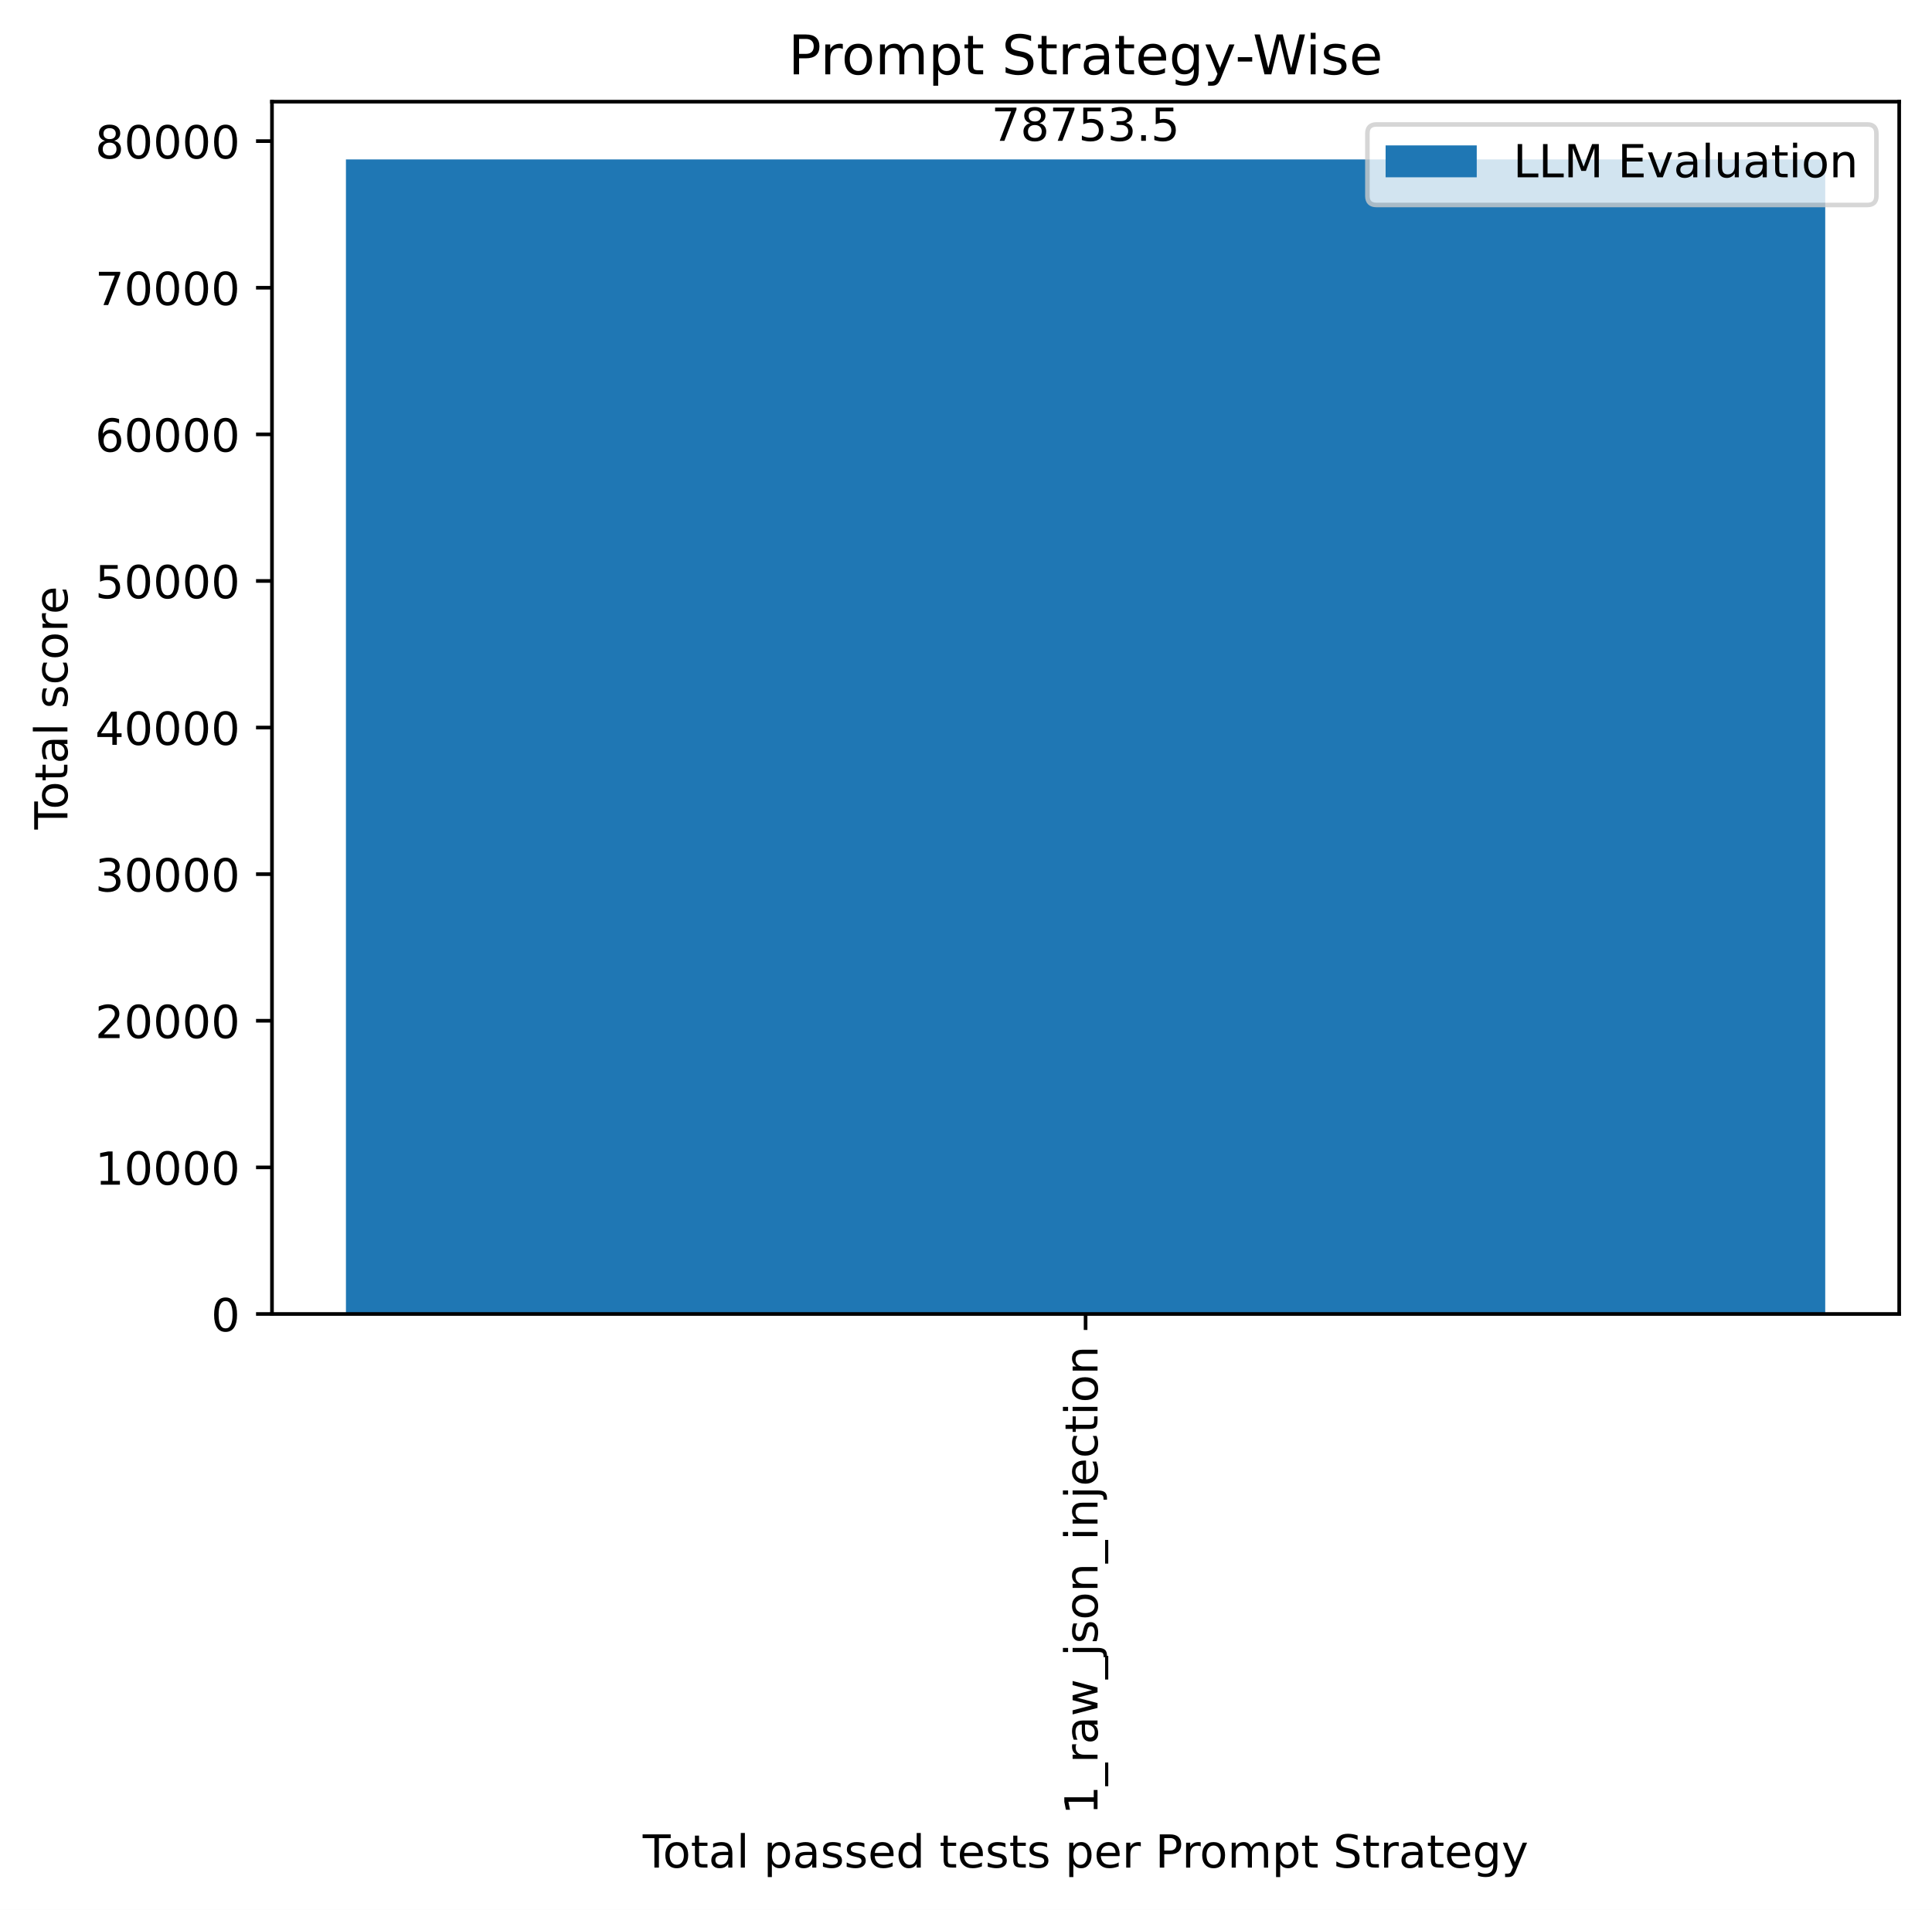
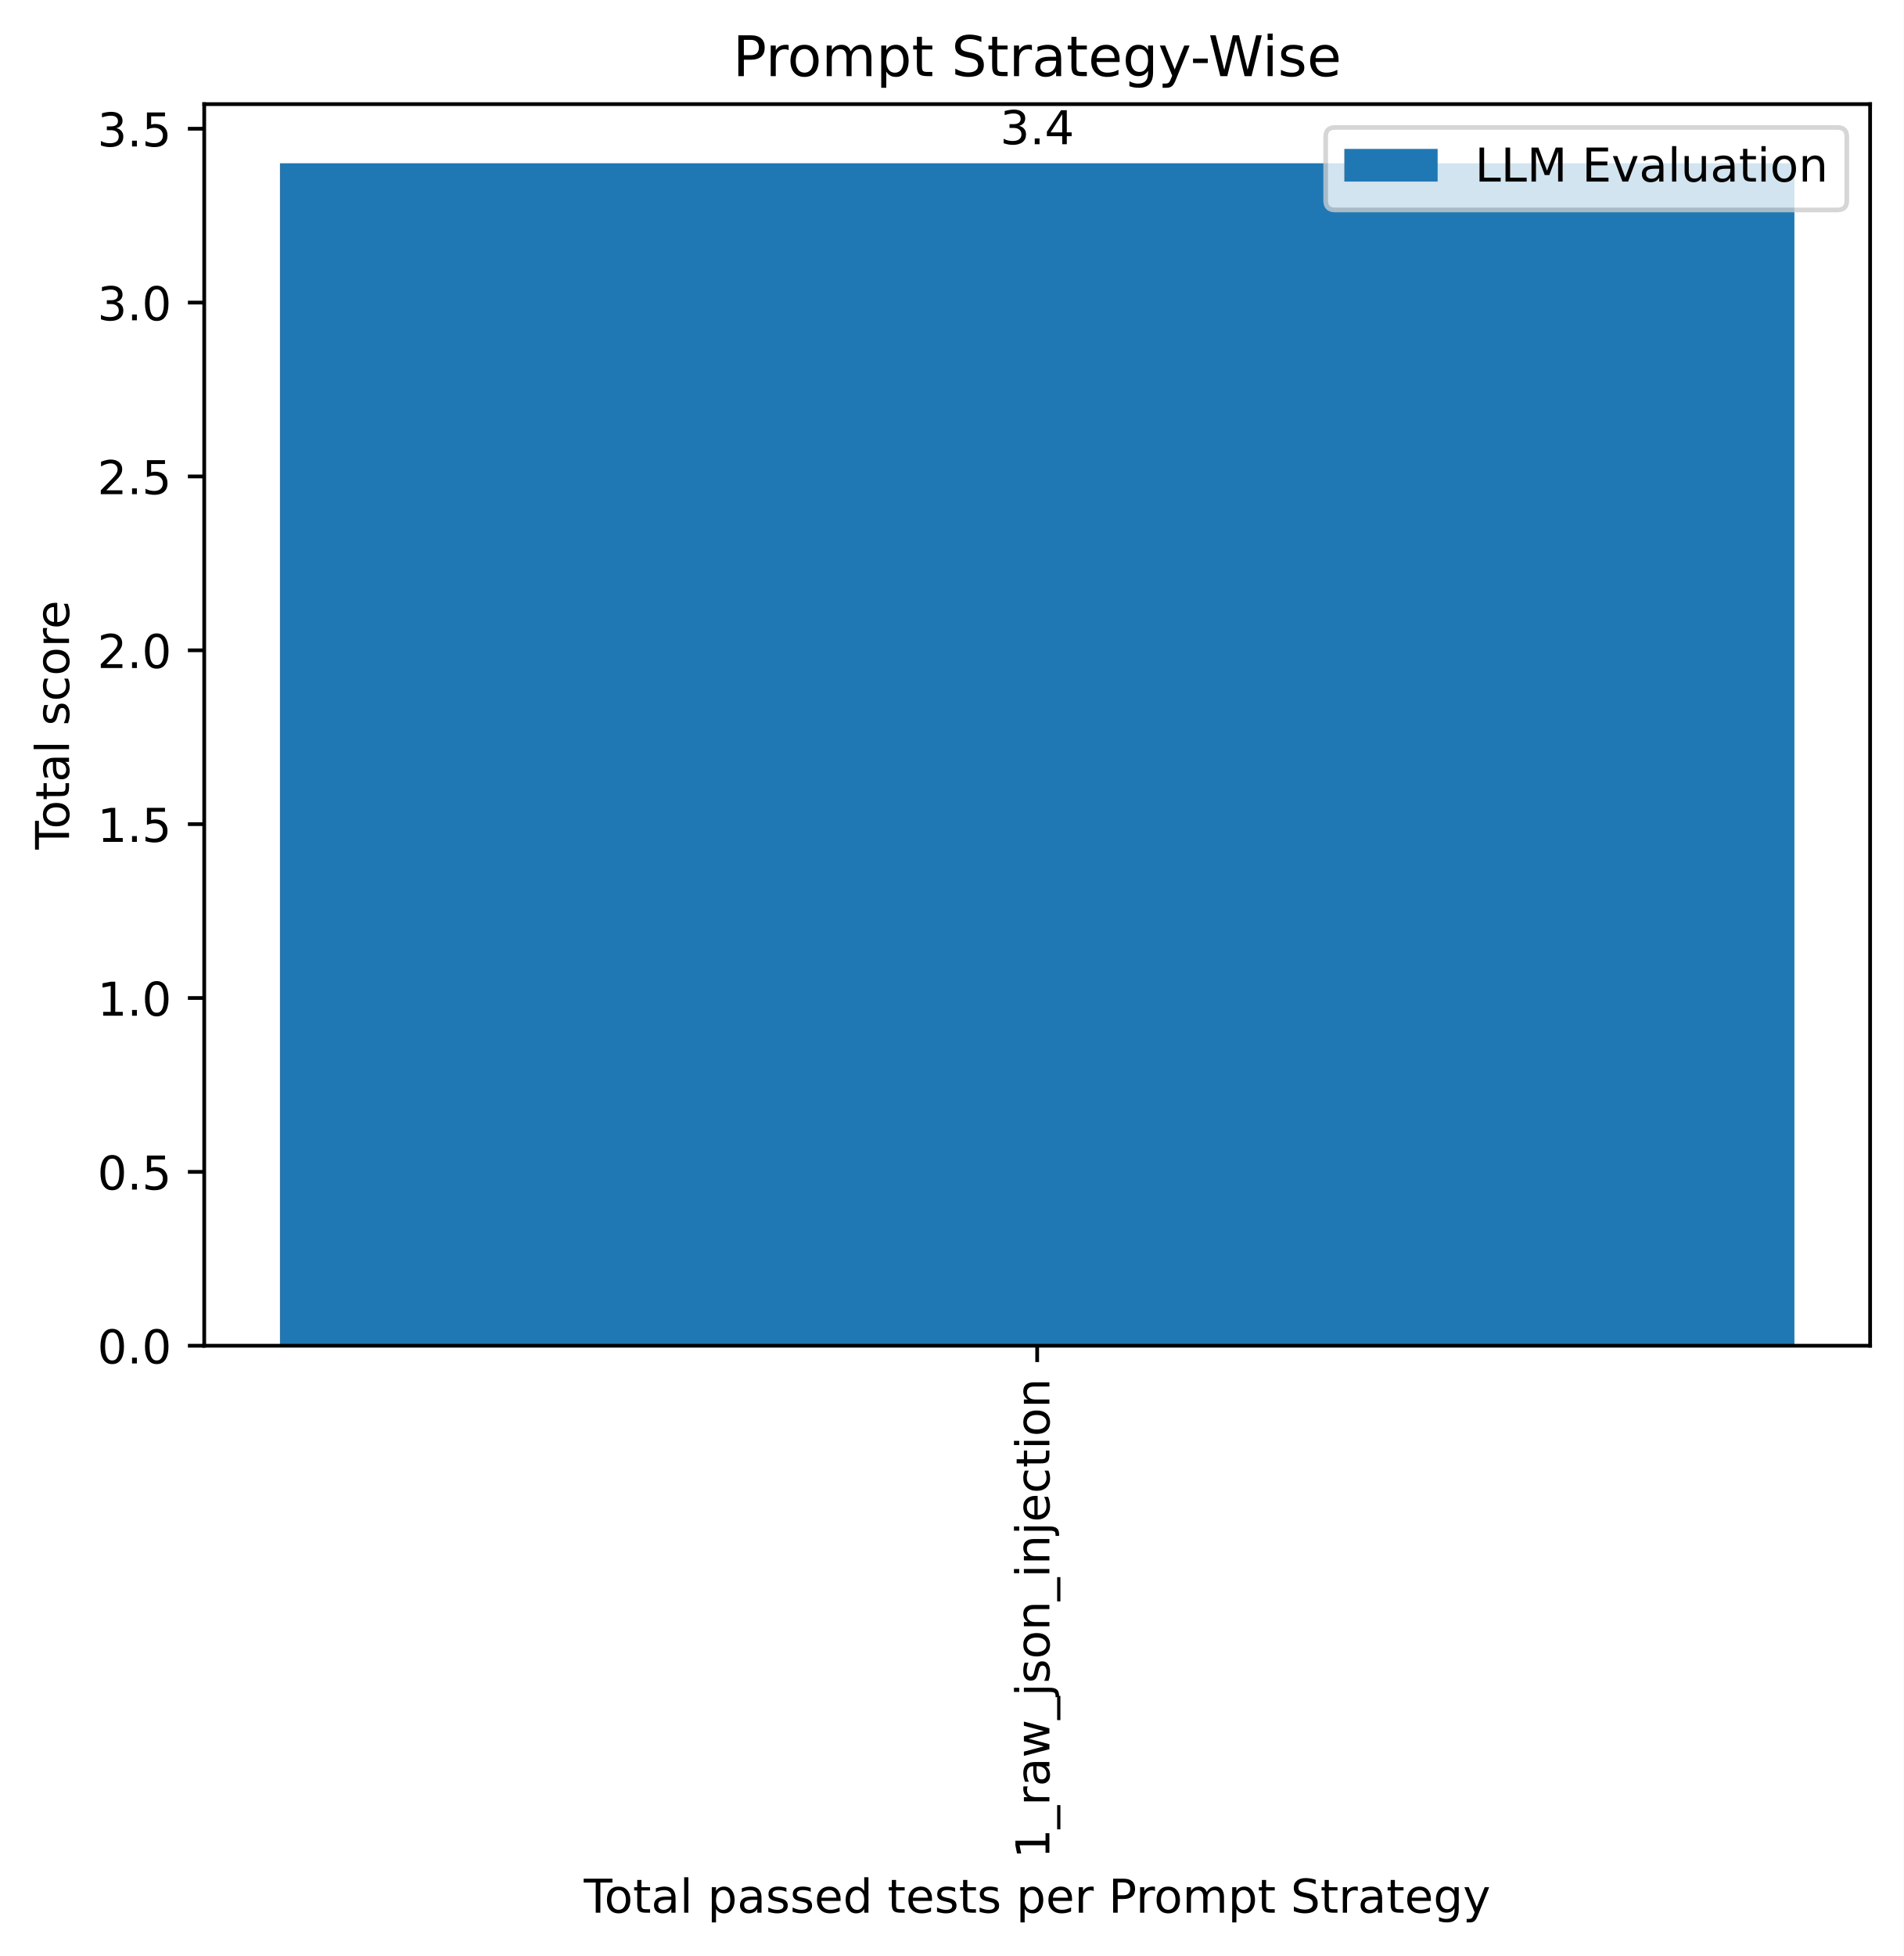
- <svg xmlns="http://www.w3.org/2000/svg" xmlns:xlink="http://www.w3.org/1999/xlink" width="424.011pt" height="419.232pt" viewBox="0 0 424.011 419.232" version="1.1">
+ <svg xmlns="http://www.w3.org/2000/svg" xmlns:xlink="http://www.w3.org/1999/xlink" width="408.101pt" height="419.232pt" viewBox="0 0 408.101 419.232" version="1.1">
  <defs>
    <style type="text/css">*{stroke-linejoin: round; stroke-linecap: butt}</style>
  </defs>
  <g id="figure_1">
    <g id="patch_1">
-       <path d="M 0 419.232  L 424.011 419.232  L 424.011 0  L 0 0  z " style="fill: #ffffff" />
+       <path d="M 0 419.232  L 408.101 419.232  L 408.101 0  L 0 0  z " style="fill: #ffffff" />
    </g>
    <g id="axes_1">
      <g id="patch_2">
-         <path d="M 59.691 288.43  L 416.811 288.43  L 416.811 22.318  L 59.691 22.318  z " style="fill: #ffffff" />
+         <path d="M 43.781 288.43  L 400.901 288.43  L 400.901 22.318  L 43.781 22.318  z " style="fill: #ffffff" />
      </g>
      <g id="patch_3">
-         <path d="M 75.923 288.43  L 400.578 288.43  L 400.578 34.99  L 75.923 34.99  z " clip-path="url(#pd7f1aad485)" style="fill: #1f77b4" />
+         <path d="M 60.014 288.43  L 384.669 288.43  L 384.669 34.99  L 60.014 34.99  z " clip-path="url(#p15ca35e047)" style="fill: #1f77b4" />
      </g>
      <g id="matplotlib.axis_1">
        <g id="xtick_1">
          <g id="line2d_1">
            <defs>
-               <path id="m4e65077d45" d="M 0 0  L 0 3.5  " style="stroke: #000000; stroke-width: 0.8" />
+               <path id="m889ef12971" d="M 0 0  L 0 3.5  " style="stroke: #000000; stroke-width: 0.8" />
            </defs>
            <g>
-               <use xlink:href="#m4e65077d45" x="238.251" y="288.43" style="stroke: #000000; stroke-width: 0.8" />
+               <use xlink:href="#m889ef12971" x="222.341" y="288.43" style="stroke: #000000; stroke-width: 0.8" />
            </g>
          </g>
          <g id="text_1">
-             <g transform="translate(240.8709 398.3536) rotate(-90) scale(0.1 -0.1)">
+             <g transform="translate(224.9616 398.3536) rotate(-90) scale(0.1 -0.1)">
              <defs>
                <path id="DejaVuSans-31" d="M 794 531  L 1825 531  L 1825 4091  L 703 3866  L 703 4441  L 1819 4666  L 2450 4666  L 2450 531  L 3481 531  L 3481 0  L 794 0  L 794 531  z " transform="scale(0.015625)" />
                <path id="DejaVuSans-5f" d="M 3263 -1063  L 3263 -1509  L -63 -1509  L -63 -1063  L 3263 -1063  z " transform="scale(0.015625)" />
                <path id="DejaVuSans-72" d="M 2631 2963  Q 2534 3019 2420 3045  Q 2306 3072 2169 3072  Q 1681 3072 1420 2755  Q 1159 2438 1159 1844  L 1159 0  L 581 0  L 581 3500  L 1159 3500  L 1159 2956  Q 1341 3275 1631 3429  Q 1922 3584 2338 3584  Q 2397 3584 2469 3576  Q 2541 3569 2628 3553  L 2631 2963  z " transform="scale(0.015625)" />
                <path id="DejaVuSans-61" d="M 2194 1759  Q 1497 1759 1228 1600  Q 959 1441 959 1056  Q 959 750 1161 570  Q 1363 391 1709 391  Q 2188 391 2477 730  Q 2766 1069 2766 1631  L 2766 1759  L 2194 1759  z M 3341 1997  L 3341 0  L 2766 0  L 2766 531  Q 2569 213 2275 61  Q 1981 -91 1556 -91  Q 1019 -91 701 211  Q 384 513 384 1019  Q 384 1609 779 1909  Q 1175 2209 1959 2209  L 2766 2209  L 2766 2266  Q 2766 2663 2505 2880  Q 2244 3097 1772 3097  Q 1472 3097 1187 3025  Q 903 2953 641 2809  L 641 3341  Q 956 3463 1253 3523  Q 1550 3584 1831 3584  Q 2591 3584 2966 3190  Q 3341 2797 3341 1997  z " transform="scale(0.015625)" />
                <path id="DejaVuSans-77" d="M 269 3500  L 844 3500  L 1563 769  L 2278 3500  L 2956 3500  L 3675 769  L 4391 3500  L 4966 3500  L 4050 0  L 3372 0  L 2619 2869  L 1863 0  L 1184 0  L 269 3500  z " transform="scale(0.015625)" />
                <path id="DejaVuSans-6a" d="M 603 3500  L 1178 3500  L 1178 -63  Q 1178 -731 923 -1031  Q 669 -1331 103 -1331  L -116 -1331  L -116 -844  L 38 -844  Q 366 -844 484 -692  Q 603 -541 603 -63  L 603 3500  z M 603 4863  L 1178 4863  L 1178 4134  L 603 4134  L 603 4863  z " transform="scale(0.015625)" />
                <path id="DejaVuSans-73" d="M 2834 3397  L 2834 2853  Q 2591 2978 2328 3040  Q 2066 3103 1784 3103  Q 1356 3103 1142 2972  Q 928 2841 928 2578  Q 928 2378 1081 2264  Q 1234 2150 1697 2047  L 1894 2003  Q 2506 1872 2764 1633  Q 3022 1394 3022 966  Q 3022 478 2636 193  Q 2250 -91 1575 -91  Q 1294 -91 989 -36  Q 684 19 347 128  L 347 722  Q 666 556 975 473  Q 1284 391 1588 391  Q 1994 391 2212 530  Q 2431 669 2431 922  Q 2431 1156 2273 1281  Q 2116 1406 1581 1522  L 1381 1569  Q 847 1681 609 1914  Q 372 2147 372 2553  Q 372 3047 722 3315  Q 1072 3584 1716 3584  Q 2034 3584 2315 3537  Q 2597 3491 2834 3397  z " transform="scale(0.015625)" />
                <path id="DejaVuSans-6f" d="M 1959 3097  Q 1497 3097 1228 2736  Q 959 2375 959 1747  Q 959 1119 1226 758  Q 1494 397 1959 397  Q 2419 397 2687 759  Q 2956 1122 2956 1747  Q 2956 2369 2687 2733  Q 2419 3097 1959 3097  z M 1959 3584  Q 2709 3584 3137 3096  Q 3566 2609 3566 1747  Q 3566 888 3137 398  Q 2709 -91 1959 -91  Q 1206 -91 779 398  Q 353 888 353 1747  Q 353 2609 779 3096  Q 1206 3584 1959 3584  z " transform="scale(0.015625)" />
                <path id="DejaVuSans-6e" d="M 3513 2113  L 3513 0  L 2938 0  L 2938 2094  Q 2938 2591 2744 2837  Q 2550 3084 2163 3084  Q 1697 3084 1428 2787  Q 1159 2491 1159 1978  L 1159 0  L 581 0  L 581 3500  L 1159 3500  L 1159 2956  Q 1366 3272 1645 3428  Q 1925 3584 2291 3584  Q 2894 3584 3203 3211  Q 3513 2838 3513 2113  z " transform="scale(0.015625)" />
                <path id="DejaVuSans-69" d="M 603 3500  L 1178 3500  L 1178 0  L 603 0  L 603 3500  z M 603 4863  L 1178 4863  L 1178 4134  L 603 4134  L 603 4863  z " transform="scale(0.015625)" />
                <path id="DejaVuSans-65" d="M 3597 1894  L 3597 1613  L 953 1613  Q 991 1019 1311 708  Q 1631 397 2203 397  Q 2534 397 2845 478  Q 3156 559 3463 722  L 3463 178  Q 3153 47 2828 -22  Q 2503 -91 2169 -91  Q 1331 -91 842 396  Q 353 884 353 1716  Q 353 2575 817 3079  Q 1281 3584 2069 3584  Q 2775 3584 3186 3129  Q 3597 2675 3597 1894  z M 3022 2063  Q 3016 2534 2758 2815  Q 2500 3097 2075 3097  Q 1594 3097 1305 2825  Q 1016 2553 972 2059  L 3022 2063  z " transform="scale(0.015625)" />
                <path id="DejaVuSans-63" d="M 3122 3366  L 3122 2828  Q 2878 2963 2633 3030  Q 2388 3097 2138 3097  Q 1578 3097 1268 2742  Q 959 2388 959 1747  Q 959 1106 1268 751  Q 1578 397 2138 397  Q 2388 397 2633 464  Q 2878 531 3122 666  L 3122 134  Q 2881 22 2623 -34  Q 2366 -91 2075 -91  Q 1284 -91 818 406  Q 353 903 353 1747  Q 353 2603 823 3093  Q 1294 3584 2113 3584  Q 2378 3584 2631 3529  Q 2884 3475 3122 3366  z " transform="scale(0.015625)" />
                <path id="DejaVuSans-74" d="M 1172 4494  L 1172 3500  L 2356 3500  L 2356 3053  L 1172 3053  L 1172 1153  Q 1172 725 1289 603  Q 1406 481 1766 481  L 2356 481  L 2356 0  L 1766 0  Q 1100 0 847 248  Q 594 497 594 1153  L 594 3053  L 172 3053  L 172 3500  L 594 3500  L 594 4494  L 1172 4494  z " transform="scale(0.015625)" />
              </defs>
              <use xlink:href="#DejaVuSans-31" />
              <use xlink:href="#DejaVuSans-5f" transform="translate(63.62305 0)" />
              <use xlink:href="#DejaVuSans-72" transform="translate(113.623 0)" />
              <use xlink:href="#DejaVuSans-61" transform="translate(154.7363 0)" />
              <use xlink:href="#DejaVuSans-77" transform="translate(216.0156 0)" />
              <use xlink:href="#DejaVuSans-5f" transform="translate(297.8027 0)" />
              <use xlink:href="#DejaVuSans-6a" transform="translate(347.8027 0)" />
              <use xlink:href="#DejaVuSans-73" transform="translate(375.5859 0)" />
              <use xlink:href="#DejaVuSans-6f" transform="translate(427.6855 0)" />
              <use xlink:href="#DejaVuSans-6e" transform="translate(488.8672 0)" />
              <use xlink:href="#DejaVuSans-5f" transform="translate(552.2461 0)" />
              <use xlink:href="#DejaVuSans-69" transform="translate(602.2461 0)" />
              <use xlink:href="#DejaVuSans-6e" transform="translate(630.0293 0)" />
              <use xlink:href="#DejaVuSans-6a" transform="translate(693.4082 0)" />
              <use xlink:href="#DejaVuSans-65" transform="translate(721.1914 0)" />
              <use xlink:href="#DejaVuSans-63" transform="translate(782.7148 0)" />
              <use xlink:href="#DejaVuSans-74" transform="translate(837.6953 0)" />
              <use xlink:href="#DejaVuSans-69" transform="translate(876.9043 0)" />
              <use xlink:href="#DejaVuSans-6f" transform="translate(904.6875 0)" />
              <use xlink:href="#DejaVuSans-6e" transform="translate(965.8691 0)" />
            </g>
          </g>
        </g>
        <g id="text_2">
-           <g transform="translate(141.0592 409.952) scale(0.1 -0.1)">
+           <g transform="translate(125.1498 409.952) scale(0.1 -0.1)">
            <defs>
              <path id="DejaVuSans-54" d="M -19 4666  L 3928 4666  L 3928 4134  L 2272 4134  L 2272 0  L 1638 0  L 1638 4134  L -19 4134  L -19 4666  z " transform="scale(0.015625)" />
              <path id="DejaVuSans-6c" d="M 603 4863  L 1178 4863  L 1178 0  L 603 0  L 603 4863  z " transform="scale(0.015625)" />
              <path id="DejaVuSans-20" transform="scale(0.015625)" />
              <path id="DejaVuSans-70" d="M 1159 525  L 1159 -1331  L 581 -1331  L 581 3500  L 1159 3500  L 1159 2969  Q 1341 3281 1617 3432  Q 1894 3584 2278 3584  Q 2916 3584 3314 3078  Q 3713 2572 3713 1747  Q 3713 922 3314 415  Q 2916 -91 2278 -91  Q 1894 -91 1617 61  Q 1341 213 1159 525  z M 3116 1747  Q 3116 2381 2855 2742  Q 2594 3103 2138 3103  Q 1681 3103 1420 2742  Q 1159 2381 1159 1747  Q 1159 1113 1420 752  Q 1681 391 2138 391  Q 2594 391 2855 752  Q 3116 1113 3116 1747  z " transform="scale(0.015625)" />
              <path id="DejaVuSans-64" d="M 2906 2969  L 2906 4863  L 3481 4863  L 3481 0  L 2906 0  L 2906 525  Q 2725 213 2448 61  Q 2172 -91 1784 -91  Q 1150 -91 751 415  Q 353 922 353 1747  Q 353 2572 751 3078  Q 1150 3584 1784 3584  Q 2172 3584 2448 3432  Q 2725 3281 2906 2969  z M 947 1747  Q 947 1113 1208 752  Q 1469 391 1925 391  Q 2381 391 2643 752  Q 2906 1113 2906 1747  Q 2906 2381 2643 2742  Q 2381 3103 1925 3103  Q 1469 3103 1208 2742  Q 947 2381 947 1747  z " transform="scale(0.015625)" />
              <path id="DejaVuSans-50" d="M 1259 4147  L 1259 2394  L 2053 2394  Q 2494 2394 2734 2622  Q 2975 2850 2975 3272  Q 2975 3691 2734 3919  Q 2494 4147 2053 4147  L 1259 4147  z M 628 4666  L 2053 4666  Q 2838 4666 3239 4311  Q 3641 3956 3641 3272  Q 3641 2581 3239 2228  Q 2838 1875 2053 1875  L 1259 1875  L 1259 0  L 628 0  L 628 4666  z " transform="scale(0.015625)" />
              <path id="DejaVuSans-6d" d="M 3328 2828  Q 3544 3216 3844 3400  Q 4144 3584 4550 3584  Q 5097 3584 5394 3201  Q 5691 2819 5691 2113  L 5691 0  L 5113 0  L 5113 2094  Q 5113 2597 4934 2840  Q 4756 3084 4391 3084  Q 3944 3084 3684 2787  Q 3425 2491 3425 1978  L 3425 0  L 2847 0  L 2847 2094  Q 2847 2600 2669 2842  Q 2491 3084 2119 3084  Q 1678 3084 1418 2786  Q 1159 2488 1159 1978  L 1159 0  L 581 0  L 581 3500  L 1159 3500  L 1159 2956  Q 1356 3278 1631 3431  Q 1906 3584 2284 3584  Q 2666 3584 2933 3390  Q 3200 3197 3328 2828  z " transform="scale(0.015625)" />
              <path id="DejaVuSans-53" d="M 3425 4513  L 3425 3897  Q 3066 4069 2747 4153  Q 2428 4238 2131 4238  Q 1616 4238 1336 4038  Q 1056 3838 1056 3469  Q 1056 3159 1242 3001  Q 1428 2844 1947 2747  L 2328 2669  Q 3034 2534 3370 2195  Q 3706 1856 3706 1288  Q 3706 609 3251 259  Q 2797 -91 1919 -91  Q 1588 -91 1214 -16  Q 841 59 441 206  L 441 856  Q 825 641 1194 531  Q 1563 422 1919 422  Q 2459 422 2753 634  Q 3047 847 3047 1241  Q 3047 1584 2836 1778  Q 2625 1972 2144 2069  L 1759 2144  Q 1053 2284 737 2584  Q 422 2884 422 3419  Q 422 4038 858 4394  Q 1294 4750 2059 4750  Q 2388 4750 2728 4690  Q 3069 4631 3425 4513  z " transform="scale(0.015625)" />
              <path id="DejaVuSans-67" d="M 2906 1791  Q 2906 2416 2648 2759  Q 2391 3103 1925 3103  Q 1463 3103 1205 2759  Q 947 2416 947 1791  Q 947 1169 1205 825  Q 1463 481 1925 481  Q 2391 481 2648 825  Q 2906 1169 2906 1791  z M 3481 434  Q 3481 -459 3084 -895  Q 2688 -1331 1869 -1331  Q 1566 -1331 1297 -1286  Q 1028 -1241 775 -1147  L 775 -588  Q 1028 -725 1275 -790  Q 1522 -856 1778 -856  Q 2344 -856 2625 -561  Q 2906 -266 2906 331  L 2906 616  Q 2728 306 2450 153  Q 2172 0 1784 0  Q 1141 0 747 490  Q 353 981 353 1791  Q 353 2603 747 3093  Q 1141 3584 1784 3584  Q 2172 3584 2450 3431  Q 2728 3278 2906 2969  L 2906 3500  L 3481 3500  L 3481 434  z " transform="scale(0.015625)" />
              <path id="DejaVuSans-79" d="M 2059 -325  Q 1816 -950 1584 -1140  Q 1353 -1331 966 -1331  L 506 -1331  L 506 -850  L 844 -850  Q 1081 -850 1212 -737  Q 1344 -625 1503 -206  L 1606 56  L 191 3500  L 800 3500  L 1894 763  L 2988 3500  L 3597 3500  L 2059 -325  z " transform="scale(0.015625)" />
            </defs>
            <use xlink:href="#DejaVuSans-54" />
            <use xlink:href="#DejaVuSans-6f" transform="translate(44.08398 0)" />
            <use xlink:href="#DejaVuSans-74" transform="translate(105.2656 0)" />
            <use xlink:href="#DejaVuSans-61" transform="translate(144.4746 0)" />
            <use xlink:href="#DejaVuSans-6c" transform="translate(205.7539 0)" />
            <use xlink:href="#DejaVuSans-20" transform="translate(233.5371 0)" />
            <use xlink:href="#DejaVuSans-70" transform="translate(265.3242 0)" />
            <use xlink:href="#DejaVuSans-61" transform="translate(328.8008 0)" />
            <use xlink:href="#DejaVuSans-73" transform="translate(390.0801 0)" />
            <use xlink:href="#DejaVuSans-73" transform="translate(442.1797 0)" />
            <use xlink:href="#DejaVuSans-65" transform="translate(494.2793 0)" />
            <use xlink:href="#DejaVuSans-64" transform="translate(555.8027 0)" />
            <use xlink:href="#DejaVuSans-20" transform="translate(619.2793 0)" />
            <use xlink:href="#DejaVuSans-74" transform="translate(651.0664 0)" />
            <use xlink:href="#DejaVuSans-65" transform="translate(690.2754 0)" />
            <use xlink:href="#DejaVuSans-73" transform="translate(751.7988 0)" />
            <use xlink:href="#DejaVuSans-74" transform="translate(803.8984 0)" />
            <use xlink:href="#DejaVuSans-73" transform="translate(843.1074 0)" />
            <use xlink:href="#DejaVuSans-20" transform="translate(895.207 0)" />
            <use xlink:href="#DejaVuSans-70" transform="translate(926.9941 0)" />
            <use xlink:href="#DejaVuSans-65" transform="translate(990.4707 0)" />
            <use xlink:href="#DejaVuSans-72" transform="translate(1051.994 0)" />
            <use xlink:href="#DejaVuSans-20" transform="translate(1093.107 0)" />
            <use xlink:href="#DejaVuSans-50" transform="translate(1124.895 0)" />
            <use xlink:href="#DejaVuSans-72" transform="translate(1183.447 0)" />
            <use xlink:href="#DejaVuSans-6f" transform="translate(1222.311 0)" />
            <use xlink:href="#DejaVuSans-6d" transform="translate(1283.492 0)" />
            <use xlink:href="#DejaVuSans-70" transform="translate(1380.904 0)" />
            <use xlink:href="#DejaVuSans-74" transform="translate(1444.381 0)" />
            <use xlink:href="#DejaVuSans-20" transform="translate(1483.59 0)" />
            <use xlink:href="#DejaVuSans-53" transform="translate(1515.377 0)" />
            <use xlink:href="#DejaVuSans-74" transform="translate(1578.854 0)" />
            <use xlink:href="#DejaVuSans-72" transform="translate(1618.062 0)" />
            <use xlink:href="#DejaVuSans-61" transform="translate(1659.176 0)" />
            <use xlink:href="#DejaVuSans-74" transform="translate(1720.455 0)" />
            <use xlink:href="#DejaVuSans-65" transform="translate(1759.664 0)" />
            <use xlink:href="#DejaVuSans-67" transform="translate(1821.188 0)" />
            <use xlink:href="#DejaVuSans-79" transform="translate(1884.664 0)" />
          </g>
        </g>
      </g>
      <g id="matplotlib.axis_2">
        <g id="ytick_1">
          <g id="line2d_2">
            <defs>
-               <path id="m6b524c2ec4" d="M 0 0  L -3.5 0  " style="stroke: #000000; stroke-width: 0.8" />
+               <path id="ma1e26fcd2b" d="M 0 0  L -3.5 0  " style="stroke: #000000; stroke-width: 0.8" />
            </defs>
            <g>
-               <use xlink:href="#m6b524c2ec4" x="59.691" y="288.43" style="stroke: #000000; stroke-width: 0.8" />
+               <use xlink:href="#ma1e26fcd2b" x="43.781" y="288.43" style="stroke: #000000; stroke-width: 0.8" />
            </g>
          </g>
          <g id="text_3">
-             <g transform="translate(46.32812 292.2293) scale(0.1 -0.1)">
+             <g transform="translate(20.87813 292.2293) scale(0.1 -0.1)">
              <defs>
                <path id="DejaVuSans-30" d="M 2034 4250  Q 1547 4250 1301 3770  Q 1056 3291 1056 2328  Q 1056 1369 1301 889  Q 1547 409 2034 409  Q 2525 409 2770 889  Q 3016 1369 3016 2328  Q 3016 3291 2770 3770  Q 2525 4250 2034 4250  z M 2034 4750  Q 2819 4750 3233 4129  Q 3647 3509 3647 2328  Q 3647 1150 3233 529  Q 2819 -91 2034 -91  Q 1250 -91 836 529  Q 422 1150 422 2328  Q 422 3509 836 4129  Q 1250 4750 2034 4750  z " transform="scale(0.015625)" />
+                 <path id="DejaVuSans-2e" d="M 684 794  L 1344 794  L 1344 0  L 684 0  L 684 794  z " transform="scale(0.015625)" />
              </defs>
              <use xlink:href="#DejaVuSans-30" />
+               <use xlink:href="#DejaVuSans-2e" transform="translate(63.62305 0)" />
+               <use xlink:href="#DejaVuSans-30" transform="translate(95.41016 0)" />
            </g>
          </g>
        </g>
        <g id="ytick_2">
          <g id="line2d_3">
            <g>
-               <use xlink:href="#m6b524c2ec4" x="59.691" y="256.249" style="stroke: #000000; stroke-width: 0.8" />
+               <use xlink:href="#ma1e26fcd2b" x="43.781" y="251.167" style="stroke: #000000; stroke-width: 0.8" />
            </g>
          </g>
          <g id="text_4">
-             <g transform="translate(20.87813 260.0479) scale(0.1 -0.1)">
-               <use xlink:href="#DejaVuSans-31" />
-               <use xlink:href="#DejaVuSans-30" transform="translate(63.62305 0)" />
-               <use xlink:href="#DejaVuSans-30" transform="translate(127.2461 0)" />
-               <use xlink:href="#DejaVuSans-30" transform="translate(190.8691 0)" />
-               <use xlink:href="#DejaVuSans-30" transform="translate(254.4922 0)" />
+             <g transform="translate(20.87813 254.9665) scale(0.1 -0.1)">
+               <defs>
+                 <path id="DejaVuSans-35" d="M 691 4666  L 3169 4666  L 3169 4134  L 1269 4134  L 1269 2991  Q 1406 3038 1543 3061  Q 1681 3084 1819 3084  Q 2600 3084 3056 2656  Q 3513 2228 3513 1497  Q 3513 744 3044 326  Q 2575 -91 1722 -91  Q 1428 -91 1123 -41  Q 819 9 494 109  L 494 744  Q 775 591 1075 516  Q 1375 441 1709 441  Q 2250 441 2565 725  Q 2881 1009 2881 1497  Q 2881 1984 2565 2268  Q 2250 2553 1709 2553  Q 1456 2553 1204 2497  Q 953 2441 691 2322  L 691 4666  z " transform="scale(0.015625)" />
+               </defs>
+               <use xlink:href="#DejaVuSans-30" />
+               <use xlink:href="#DejaVuSans-2e" transform="translate(63.62305 0)" />
+               <use xlink:href="#DejaVuSans-35" transform="translate(95.41016 0)" />
            </g>
          </g>
        </g>
        <g id="ytick_3">
          <g id="line2d_4">
            <g>
-               <use xlink:href="#m6b524c2ec4" x="59.691" y="224.067" style="stroke: #000000; stroke-width: 0.8" />
+               <use xlink:href="#ma1e26fcd2b" x="43.781" y="213.904" style="stroke: #000000; stroke-width: 0.8" />
            </g>
          </g>
          <g id="text_5">
-             <g transform="translate(20.87813 227.8665) scale(0.1 -0.1)">
-               <defs>
-                 <path id="DejaVuSans-32" d="M 1228 531  L 3431 531  L 3431 0  L 469 0  L 469 531  Q 828 903 1448 1529  Q 2069 2156 2228 2338  Q 2531 2678 2651 2914  Q 2772 3150 2772 3378  Q 2772 3750 2511 3984  Q 2250 4219 1831 4219  Q 1534 4219 1204 4116  Q 875 4013 500 3803  L 500 4441  Q 881 4594 1212 4672  Q 1544 4750 1819 4750  Q 2544 4750 2975 4387  Q 3406 4025 3406 3419  Q 3406 3131 3298 2873  Q 3191 2616 2906 2266  Q 2828 2175 2409 1742  Q 1991 1309 1228 531  z " transform="scale(0.015625)" />
-               </defs>
-               <use xlink:href="#DejaVuSans-32" />
-               <use xlink:href="#DejaVuSans-30" transform="translate(63.62305 0)" />
-               <use xlink:href="#DejaVuSans-30" transform="translate(127.2461 0)" />
-               <use xlink:href="#DejaVuSans-30" transform="translate(190.8691 0)" />
-               <use xlink:href="#DejaVuSans-30" transform="translate(254.4922 0)" />
+             <g transform="translate(20.87813 217.7036) scale(0.1 -0.1)">
+               <use xlink:href="#DejaVuSans-31" />
+               <use xlink:href="#DejaVuSans-2e" transform="translate(63.62305 0)" />
+               <use xlink:href="#DejaVuSans-30" transform="translate(95.41016 0)" />
            </g>
          </g>
        </g>
        <g id="ytick_4">
          <g id="line2d_5">
            <g>
-               <use xlink:href="#m6b524c2ec4" x="59.691" y="191.886" style="stroke: #000000; stroke-width: 0.8" />
+               <use xlink:href="#ma1e26fcd2b" x="43.781" y="176.642" style="stroke: #000000; stroke-width: 0.8" />
            </g>
          </g>
          <g id="text_6">
-             <g transform="translate(20.87813 195.6851) scale(0.1 -0.1)">
-               <defs>
-                 <path id="DejaVuSans-33" d="M 2597 2516  Q 3050 2419 3304 2112  Q 3559 1806 3559 1356  Q 3559 666 3084 287  Q 2609 -91 1734 -91  Q 1441 -91 1130 -33  Q 819 25 488 141  L 488 750  Q 750 597 1062 519  Q 1375 441 1716 441  Q 2309 441 2620 675  Q 2931 909 2931 1356  Q 2931 1769 2642 2001  Q 2353 2234 1838 2234  L 1294 2234  L 1294 2753  L 1863 2753  Q 2328 2753 2575 2939  Q 2822 3125 2822 3475  Q 2822 3834 2567 4026  Q 2313 4219 1838 4219  Q 1578 4219 1281 4162  Q 984 4106 628 3988  L 628 4550  Q 988 4650 1302 4700  Q 1616 4750 1894 4750  Q 2613 4750 3031 4423  Q 3450 4097 3450 3541  Q 3450 3153 3228 2886  Q 3006 2619 2597 2516  z " transform="scale(0.015625)" />
-               </defs>
-               <use xlink:href="#DejaVuSans-33" />
-               <use xlink:href="#DejaVuSans-30" transform="translate(63.62305 0)" />
-               <use xlink:href="#DejaVuSans-30" transform="translate(127.2461 0)" />
-               <use xlink:href="#DejaVuSans-30" transform="translate(190.8691 0)" />
-               <use xlink:href="#DejaVuSans-30" transform="translate(254.4922 0)" />
+             <g transform="translate(20.87813 180.4407) scale(0.1 -0.1)">
+               <use xlink:href="#DejaVuSans-31" />
+               <use xlink:href="#DejaVuSans-2e" transform="translate(63.62305 0)" />
+               <use xlink:href="#DejaVuSans-35" transform="translate(95.41016 0)" />
            </g>
          </g>
        </g>
        <g id="ytick_5">
          <g id="line2d_6">
            <g>
-               <use xlink:href="#m6b524c2ec4" x="59.691" y="159.704" style="stroke: #000000; stroke-width: 0.8" />
+               <use xlink:href="#ma1e26fcd2b" x="43.781" y="139.379" style="stroke: #000000; stroke-width: 0.8" />
            </g>
          </g>
          <g id="text_7">
-             <g transform="translate(20.87813 163.5036) scale(0.1 -0.1)">
-               <defs>
-                 <path id="DejaVuSans-34" d="M 2419 4116  L 825 1625  L 2419 1625  L 2419 4116  z M 2253 4666  L 3047 4666  L 3047 1625  L 3713 1625  L 3713 1100  L 3047 1100  L 3047 0  L 2419 0  L 2419 1100  L 313 1100  L 313 1709  L 2253 4666  z " transform="scale(0.015625)" />
-               </defs>
-               <use xlink:href="#DejaVuSans-34" />
-               <use xlink:href="#DejaVuSans-30" transform="translate(63.62305 0)" />
-               <use xlink:href="#DejaVuSans-30" transform="translate(127.2461 0)" />
-               <use xlink:href="#DejaVuSans-30" transform="translate(190.8691 0)" />
-               <use xlink:href="#DejaVuSans-30" transform="translate(254.4922 0)" />
+             <g transform="translate(20.87813 143.1778) scale(0.1 -0.1)">
+               <defs>
+                 <path id="DejaVuSans-32" d="M 1228 531  L 3431 531  L 3431 0  L 469 0  L 469 531  Q 828 903 1448 1529  Q 2069 2156 2228 2338  Q 2531 2678 2651 2914  Q 2772 3150 2772 3378  Q 2772 3750 2511 3984  Q 2250 4219 1831 4219  Q 1534 4219 1204 4116  Q 875 4013 500 3803  L 500 4441  Q 881 4594 1212 4672  Q 1544 4750 1819 4750  Q 2544 4750 2975 4387  Q 3406 4025 3406 3419  Q 3406 3131 3298 2873  Q 3191 2616 2906 2266  Q 2828 2175 2409 1742  Q 1991 1309 1228 531  z " transform="scale(0.015625)" />
+               </defs>
+               <use xlink:href="#DejaVuSans-32" />
+               <use xlink:href="#DejaVuSans-2e" transform="translate(63.62305 0)" />
+               <use xlink:href="#DejaVuSans-30" transform="translate(95.41016 0)" />
            </g>
          </g>
        </g>
        <g id="ytick_6">
          <g id="line2d_7">
            <g>
-               <use xlink:href="#m6b524c2ec4" x="59.691" y="127.523" style="stroke: #000000; stroke-width: 0.8" />
+               <use xlink:href="#ma1e26fcd2b" x="43.781" y="102.116" style="stroke: #000000; stroke-width: 0.8" />
            </g>
          </g>
          <g id="text_8">
-             <g transform="translate(20.87813 131.3222) scale(0.1 -0.1)">
-               <defs>
-                 <path id="DejaVuSans-35" d="M 691 4666  L 3169 4666  L 3169 4134  L 1269 4134  L 1269 2991  Q 1406 3038 1543 3061  Q 1681 3084 1819 3084  Q 2600 3084 3056 2656  Q 3513 2228 3513 1497  Q 3513 744 3044 326  Q 2575 -91 1722 -91  Q 1428 -91 1123 -41  Q 819 9 494 109  L 494 744  Q 775 591 1075 516  Q 1375 441 1709 441  Q 2250 441 2565 725  Q 2881 1009 2881 1497  Q 2881 1984 2565 2268  Q 2250 2553 1709 2553  Q 1456 2553 1204 2497  Q 953 2441 691 2322  L 691 4666  z " transform="scale(0.015625)" />
-               </defs>
-               <use xlink:href="#DejaVuSans-35" />
-               <use xlink:href="#DejaVuSans-30" transform="translate(63.62305 0)" />
-               <use xlink:href="#DejaVuSans-30" transform="translate(127.2461 0)" />
-               <use xlink:href="#DejaVuSans-30" transform="translate(190.8691 0)" />
-               <use xlink:href="#DejaVuSans-30" transform="translate(254.4922 0)" />
+             <g transform="translate(20.87813 105.915) scale(0.1 -0.1)">
+               <use xlink:href="#DejaVuSans-32" />
+               <use xlink:href="#DejaVuSans-2e" transform="translate(63.62305 0)" />
+               <use xlink:href="#DejaVuSans-35" transform="translate(95.41016 0)" />
            </g>
          </g>
        </g>
        <g id="ytick_7">
          <g id="line2d_8">
            <g>
-               <use xlink:href="#m6b524c2ec4" x="59.691" y="95.342" style="stroke: #000000; stroke-width: 0.8" />
+               <use xlink:href="#ma1e26fcd2b" x="43.781" y="64.853" style="stroke: #000000; stroke-width: 0.8" />
            </g>
          </g>
          <g id="text_9">
-             <g transform="translate(20.87813 99.14078) scale(0.1 -0.1)">
-               <defs>
-                 <path id="DejaVuSans-36" d="M 2113 2584  Q 1688 2584 1439 2293  Q 1191 2003 1191 1497  Q 1191 994 1439 701  Q 1688 409 2113 409  Q 2538 409 2786 701  Q 3034 994 3034 1497  Q 3034 2003 2786 2293  Q 2538 2584 2113 2584  z M 3366 4563  L 3366 3988  Q 3128 4100 2886 4159  Q 2644 4219 2406 4219  Q 1781 4219 1451 3797  Q 1122 3375 1075 2522  Q 1259 2794 1537 2939  Q 1816 3084 2150 3084  Q 2853 3084 3261 2657  Q 3669 2231 3669 1497  Q 3669 778 3244 343  Q 2819 -91 2113 -91  Q 1303 -91 875 529  Q 447 1150 447 2328  Q 447 3434 972 4092  Q 1497 4750 2381 4750  Q 2619 4750 2861 4703  Q 3103 4656 3366 4563  z " transform="scale(0.015625)" />
-               </defs>
-               <use xlink:href="#DejaVuSans-36" />
-               <use xlink:href="#DejaVuSans-30" transform="translate(63.62305 0)" />
-               <use xlink:href="#DejaVuSans-30" transform="translate(127.2461 0)" />
-               <use xlink:href="#DejaVuSans-30" transform="translate(190.8691 0)" />
-               <use xlink:href="#DejaVuSans-30" transform="translate(254.4922 0)" />
+             <g transform="translate(20.87813 68.6521) scale(0.1 -0.1)">
+               <defs>
+                 <path id="DejaVuSans-33" d="M 2597 2516  Q 3050 2419 3304 2112  Q 3559 1806 3559 1356  Q 3559 666 3084 287  Q 2609 -91 1734 -91  Q 1441 -91 1130 -33  Q 819 25 488 141  L 488 750  Q 750 597 1062 519  Q 1375 441 1716 441  Q 2309 441 2620 675  Q 2931 909 2931 1356  Q 2931 1769 2642 2001  Q 2353 2234 1838 2234  L 1294 2234  L 1294 2753  L 1863 2753  Q 2328 2753 2575 2939  Q 2822 3125 2822 3475  Q 2822 3834 2567 4026  Q 2313 4219 1838 4219  Q 1578 4219 1281 4162  Q 984 4106 628 3988  L 628 4550  Q 988 4650 1302 4700  Q 1616 4750 1894 4750  Q 2613 4750 3031 4423  Q 3450 4097 3450 3541  Q 3450 3153 3228 2886  Q 3006 2619 2597 2516  z " transform="scale(0.015625)" />
+               </defs>
+               <use xlink:href="#DejaVuSans-33" />
+               <use xlink:href="#DejaVuSans-2e" transform="translate(63.62305 0)" />
+               <use xlink:href="#DejaVuSans-30" transform="translate(95.41016 0)" />
            </g>
          </g>
        </g>
        <g id="ytick_8">
          <g id="line2d_9">
            <g>
-               <use xlink:href="#m6b524c2ec4" x="59.691" y="63.16" style="stroke: #000000; stroke-width: 0.8" />
+               <use xlink:href="#ma1e26fcd2b" x="43.781" y="27.59" style="stroke: #000000; stroke-width: 0.8" />
            </g>
          </g>
          <g id="text_10">
-             <g transform="translate(20.87813 66.95936) scale(0.1 -0.1)">
-               <defs>
-                 <path id="DejaVuSans-37" d="M 525 4666  L 3525 4666  L 3525 4397  L 1831 0  L 1172 0  L 2766 4134  L 525 4134  L 525 4666  z " transform="scale(0.015625)" />
-               </defs>
-               <use xlink:href="#DejaVuSans-37" />
-               <use xlink:href="#DejaVuSans-30" transform="translate(63.62305 0)" />
-               <use xlink:href="#DejaVuSans-30" transform="translate(127.2461 0)" />
-               <use xlink:href="#DejaVuSans-30" transform="translate(190.8691 0)" />
-               <use xlink:href="#DejaVuSans-30" transform="translate(254.4922 0)" />
-             </g>
-           </g>
-         </g>
-         <g id="ytick_9">
-           <g id="line2d_10">
-             <g>
-               <use xlink:href="#m6b524c2ec4" x="59.691" y="30.979" style="stroke: #000000; stroke-width: 0.8" />
-             </g>
-           </g>
-           <g id="text_11">
-             <g transform="translate(20.87813 34.77793) scale(0.1 -0.1)">
-               <defs>
-                 <path id="DejaVuSans-38" d="M 2034 2216  Q 1584 2216 1326 1975  Q 1069 1734 1069 1313  Q 1069 891 1326 650  Q 1584 409 2034 409  Q 2484 409 2743 651  Q 3003 894 3003 1313  Q 3003 1734 2745 1975  Q 2488 2216 2034 2216  z M 1403 2484  Q 997 2584 770 2862  Q 544 3141 544 3541  Q 544 4100 942 4425  Q 1341 4750 2034 4750  Q 2731 4750 3128 4425  Q 3525 4100 3525 3541  Q 3525 3141 3298 2862  Q 3072 2584 2669 2484  Q 3125 2378 3379 2068  Q 3634 1759 3634 1313  Q 3634 634 3220 271  Q 2806 -91 2034 -91  Q 1263 -91 848 271  Q 434 634 434 1313  Q 434 1759 690 2068  Q 947 2378 1403 2484  z M 1172 3481  Q 1172 3119 1398 2916  Q 1625 2713 2034 2713  Q 2441 2713 2670 2916  Q 2900 3119 2900 3481  Q 2900 3844 2670 4047  Q 2441 4250 2034 4250  Q 1625 4250 1398 4047  Q 1172 3844 1172 3481  z " transform="scale(0.015625)" />
-               </defs>
-               <use xlink:href="#DejaVuSans-38" />
-               <use xlink:href="#DejaVuSans-30" transform="translate(63.62305 0)" />
-               <use xlink:href="#DejaVuSans-30" transform="translate(127.2461 0)" />
-               <use xlink:href="#DejaVuSans-30" transform="translate(190.8691 0)" />
-               <use xlink:href="#DejaVuSans-30" transform="translate(254.4922 0)" />
-             </g>
-           </g>
-         </g>
-         <g id="text_12">
+             <g transform="translate(20.87813 31.38922) scale(0.1 -0.1)">
+               <use xlink:href="#DejaVuSans-33" />
+               <use xlink:href="#DejaVuSans-2e" transform="translate(63.62305 0)" />
+               <use xlink:href="#DejaVuSans-35" transform="translate(95.41016 0)" />
+             </g>
+           </g>
+         </g>
+         <g id="text_11">
          <g transform="translate(14.79844 182.0726) rotate(-90) scale(0.1 -0.1)">
            <use xlink:href="#DejaVuSans-54" />
            <use xlink:href="#DejaVuSans-6f" transform="translate(44.08398 0)" />
            <use xlink:href="#DejaVuSans-74" transform="translate(105.2656 0)" />
            <use xlink:href="#DejaVuSans-61" transform="translate(144.4746 0)" />
            <use xlink:href="#DejaVuSans-6c" transform="translate(205.7539 0)" />
            <use xlink:href="#DejaVuSans-20" transform="translate(233.5371 0)" />
            <use xlink:href="#DejaVuSans-73" transform="translate(265.3242 0)" />
            <use xlink:href="#DejaVuSans-63" transform="translate(317.4238 0)" />
            <use xlink:href="#DejaVuSans-6f" transform="translate(372.4043 0)" />
            <use xlink:href="#DejaVuSans-72" transform="translate(433.5859 0)" />
            <use xlink:href="#DejaVuSans-65" transform="translate(472.4492 0)" />
          </g>
        </g>
      </g>
      <g id="patch_4">
-         <path d="M 59.691 288.43  L 59.691 22.318  " style="fill: none; stroke: #000000; stroke-width: 0.8; stroke-linejoin: miter; stroke-linecap: square" />
+         <path d="M 43.781 288.43  L 43.781 22.318  " style="fill: none; stroke: #000000; stroke-width: 0.8; stroke-linejoin: miter; stroke-linecap: square" />
      </g>
      <g id="patch_5">
-         <path d="M 416.811 288.43  L 416.811 22.318  " style="fill: none; stroke: #000000; stroke-width: 0.8; stroke-linejoin: miter; stroke-linecap: square" />
+         <path d="M 400.901 288.43  L 400.901 22.318  " style="fill: none; stroke: #000000; stroke-width: 0.8; stroke-linejoin: miter; stroke-linecap: square" />
      </g>
      <g id="patch_6">
-         <path d="M 59.691 288.43  L 416.811 288.43  " style="fill: none; stroke: #000000; stroke-width: 0.8; stroke-linejoin: miter; stroke-linecap: square" />
+         <path d="M 43.781 288.43  L 400.901 288.43  " style="fill: none; stroke: #000000; stroke-width: 0.8; stroke-linejoin: miter; stroke-linecap: square" />
      </g>
      <g id="patch_7">
-         <path d="M 59.691 22.318  L 416.811 22.318  " style="fill: none; stroke: #000000; stroke-width: 0.8; stroke-linejoin: miter; stroke-linecap: square" />
+         <path d="M 43.781 22.318  L 400.901 22.318  " style="fill: none; stroke: #000000; stroke-width: 0.8; stroke-linejoin: miter; stroke-linecap: square" />
+       </g>
+       <g id="text_12">
+         <g transform="translate(214.3897 30.91044) scale(0.1 -0.1)">
+           <defs>
+             <path id="DejaVuSans-34" d="M 2419 4116  L 825 1625  L 2419 1625  L 2419 4116  z M 2253 4666  L 3047 4666  L 3047 1625  L 3713 1625  L 3713 1100  L 3047 1100  L 3047 0  L 2419 0  L 2419 1100  L 313 1100  L 313 1709  L 2253 4666  z " transform="scale(0.015625)" />
+           </defs>
+           <use xlink:href="#DejaVuSans-33" />
+           <use xlink:href="#DejaVuSans-2e" transform="translate(63.62305 0)" />
+           <use xlink:href="#DejaVuSans-34" transform="translate(95.41016 0)" />
+         </g>
      </g>
      <g id="text_13">
-         <g transform="translate(217.5741 30.91044) scale(0.1 -0.1)">
-           <defs>
-             <path id="DejaVuSans-2e" d="M 684 794  L 1344 794  L 1344 0  L 684 0  L 684 794  z " transform="scale(0.015625)" />
-           </defs>
-           <use xlink:href="#DejaVuSans-37" />
-           <use xlink:href="#DejaVuSans-38" transform="translate(63.62305 0)" />
-           <use xlink:href="#DejaVuSans-37" transform="translate(127.2461 0)" />
-           <use xlink:href="#DejaVuSans-35" transform="translate(190.8691 0)" />
-           <use xlink:href="#DejaVuSans-33" transform="translate(254.4922 0)" />
-           <use xlink:href="#DejaVuSans-2e" transform="translate(318.1152 0)" />
-           <use xlink:href="#DejaVuSans-35" transform="translate(349.9023 0)" />
-         </g>
-       </g>
-       <g id="text_14">
-         <g transform="translate(173.0119 16.31812) scale(0.12 -0.12)">
+         <g transform="translate(157.1025 16.31812) scale(0.12 -0.12)">
          <defs>
            <path id="DejaVuSans-2d" d="M 313 2009  L 1997 2009  L 1997 1497  L 313 1497  L 313 2009  z " transform="scale(0.015625)" />
            <path id="DejaVuSans-57" d="M 213 4666  L 850 4666  L 1831 722  L 2809 4666  L 3519 4666  L 4500 722  L 5478 4666  L 6119 4666  L 4947 0  L 4153 0  L 3169 4050  L 2175 0  L 1381 0  L 213 4666  z " transform="scale(0.015625)" />
          </defs>
          <use xlink:href="#DejaVuSans-50" />
          <use xlink:href="#DejaVuSans-72" transform="translate(58.55273 0)" />
          <use xlink:href="#DejaVuSans-6f" transform="translate(97.41602 0)" />
          <use xlink:href="#DejaVuSans-6d" transform="translate(158.5977 0)" />
          <use xlink:href="#DejaVuSans-70" transform="translate(256.0098 0)" />
          <use xlink:href="#DejaVuSans-74" transform="translate(319.4863 0)" />
          <use xlink:href="#DejaVuSans-20" transform="translate(358.6953 0)" />
          <use xlink:href="#DejaVuSans-53" transform="translate(390.4824 0)" />
          <use xlink:href="#DejaVuSans-74" transform="translate(453.959 0)" />
          <use xlink:href="#DejaVuSans-72" transform="translate(493.168 0)" />
          <use xlink:href="#DejaVuSans-61" transform="translate(534.2812 0)" />
          <use xlink:href="#DejaVuSans-74" transform="translate(595.5605 0)" />
          <use xlink:href="#DejaVuSans-65" transform="translate(634.7695 0)" />
          <use xlink:href="#DejaVuSans-67" transform="translate(696.293 0)" />
          <use xlink:href="#DejaVuSans-79" transform="translate(759.7695 0)" />
          <use xlink:href="#DejaVuSans-2d" transform="translate(817.1992 0)" />
          <use xlink:href="#DejaVuSans-57" transform="translate(849.2832 0)" />
          <use xlink:href="#DejaVuSans-69" transform="translate(945.9102 0)" />
          <use xlink:href="#DejaVuSans-73" transform="translate(973.6934 0)" />
          <use xlink:href="#DejaVuSans-65" transform="translate(1025.793 0)" />
        </g>
      </g>
      <g id="legend_1">
        <g id="patch_8">
-           <path d="M 302.097 44.996  L 409.811 44.996  Q 411.811 44.996 411.811 42.996  L 411.811 29.318  Q 411.811 27.318 409.811 27.318  L 302.097 27.318  Q 300.097 27.318 300.097 29.318  L 300.097 42.996  Q 300.097 44.996 302.097 44.996  z " style="fill: #ffffff; opacity: 0.8; stroke: #cccccc; stroke-linejoin: miter" />
+           <path d="M 286.187 44.996  L 393.901 44.996  Q 395.901 44.996 395.901 42.996  L 395.901 29.318  Q 395.901 27.318 393.901 27.318  L 286.187 27.318  Q 284.187 27.318 284.187 29.318  L 284.187 42.996  Q 284.187 44.996 286.187 44.996  z " style="fill: #ffffff; opacity: 0.8; stroke: #cccccc; stroke-linejoin: miter" />
        </g>
        <g id="patch_9">
-           <path d="M 304.097 38.917  L 324.097 38.917  L 324.097 31.917  L 304.097 31.917  z " style="fill: #1f77b4" />
-         </g>
-         <g id="text_15">
-           <g transform="translate(332.0966 38.91656) scale(0.1 -0.1)">
+           <path d="M 288.187 38.917  L 308.187 38.917  L 308.187 31.917  L 288.187 31.917  z " style="fill: #1f77b4" />
+         </g>
+         <g id="text_14">
+           <g transform="translate(316.1872 38.91656) scale(0.1 -0.1)">
            <defs>
              <path id="DejaVuSans-4c" d="M 628 4666  L 1259 4666  L 1259 531  L 3531 531  L 3531 0  L 628 0  L 628 4666  z " transform="scale(0.015625)" />
              <path id="DejaVuSans-4d" d="M 628 4666  L 1569 4666  L 2759 1491  L 3956 4666  L 4897 4666  L 4897 0  L 4281 0  L 4281 4097  L 3078 897  L 2444 897  L 1241 4097  L 1241 0  L 628 0  L 628 4666  z " transform="scale(0.015625)" />
              <path id="DejaVuSans-45" d="M 628 4666  L 3578 4666  L 3578 4134  L 1259 4134  L 1259 2753  L 3481 2753  L 3481 2222  L 1259 2222  L 1259 531  L 3634 531  L 3634 0  L 628 0  L 628 4666  z " transform="scale(0.015625)" />
              <path id="DejaVuSans-76" d="M 191 3500  L 800 3500  L 1894 563  L 2988 3500  L 3597 3500  L 2284 0  L 1503 0  L 191 3500  z " transform="scale(0.015625)" />
              <path id="DejaVuSans-75" d="M 544 1381  L 544 3500  L 1119 3500  L 1119 1403  Q 1119 906 1312 657  Q 1506 409 1894 409  Q 2359 409 2629 706  Q 2900 1003 2900 1516  L 2900 3500  L 3475 3500  L 3475 0  L 2900 0  L 2900 538  Q 2691 219 2414 64  Q 2138 -91 1772 -91  Q 1169 -91 856 284  Q 544 659 544 1381  z M 1991 3584  L 1991 3584  z " transform="scale(0.015625)" />
            </defs>
            <use xlink:href="#DejaVuSans-4c" />
            <use xlink:href="#DejaVuSans-4c" transform="translate(55.71289 0)" />
            <use xlink:href="#DejaVuSans-4d" transform="translate(111.4258 0)" />
            <use xlink:href="#DejaVuSans-20" transform="translate(197.7051 0)" />
            <use xlink:href="#DejaVuSans-45" transform="translate(229.4922 0)" />
            <use xlink:href="#DejaVuSans-76" transform="translate(292.6758 0)" />
            <use xlink:href="#DejaVuSans-61" transform="translate(351.8555 0)" />
            <use xlink:href="#DejaVuSans-6c" transform="translate(413.1348 0)" />
            <use xlink:href="#DejaVuSans-75" transform="translate(440.918 0)" />
            <use xlink:href="#DejaVuSans-61" transform="translate(504.2969 0)" />
            <use xlink:href="#DejaVuSans-74" transform="translate(565.5762 0)" />
            <use xlink:href="#DejaVuSans-69" transform="translate(604.7852 0)" />
            <use xlink:href="#DejaVuSans-6f" transform="translate(632.5684 0)" />
            <use xlink:href="#DejaVuSans-6e" transform="translate(693.75 0)" />
          </g>
        </g>
      </g>
    </g>
  </g>
  <defs>
-     <clipPath id="pd7f1aad485">
-       <rect x="59.691" y="22.318" width="357.12" height="266.112" />
+     <clipPath id="p15ca35e047">
+       <rect x="43.781" y="22.318" width="357.12" height="266.112" />
    </clipPath>
  </defs>
</svg>
